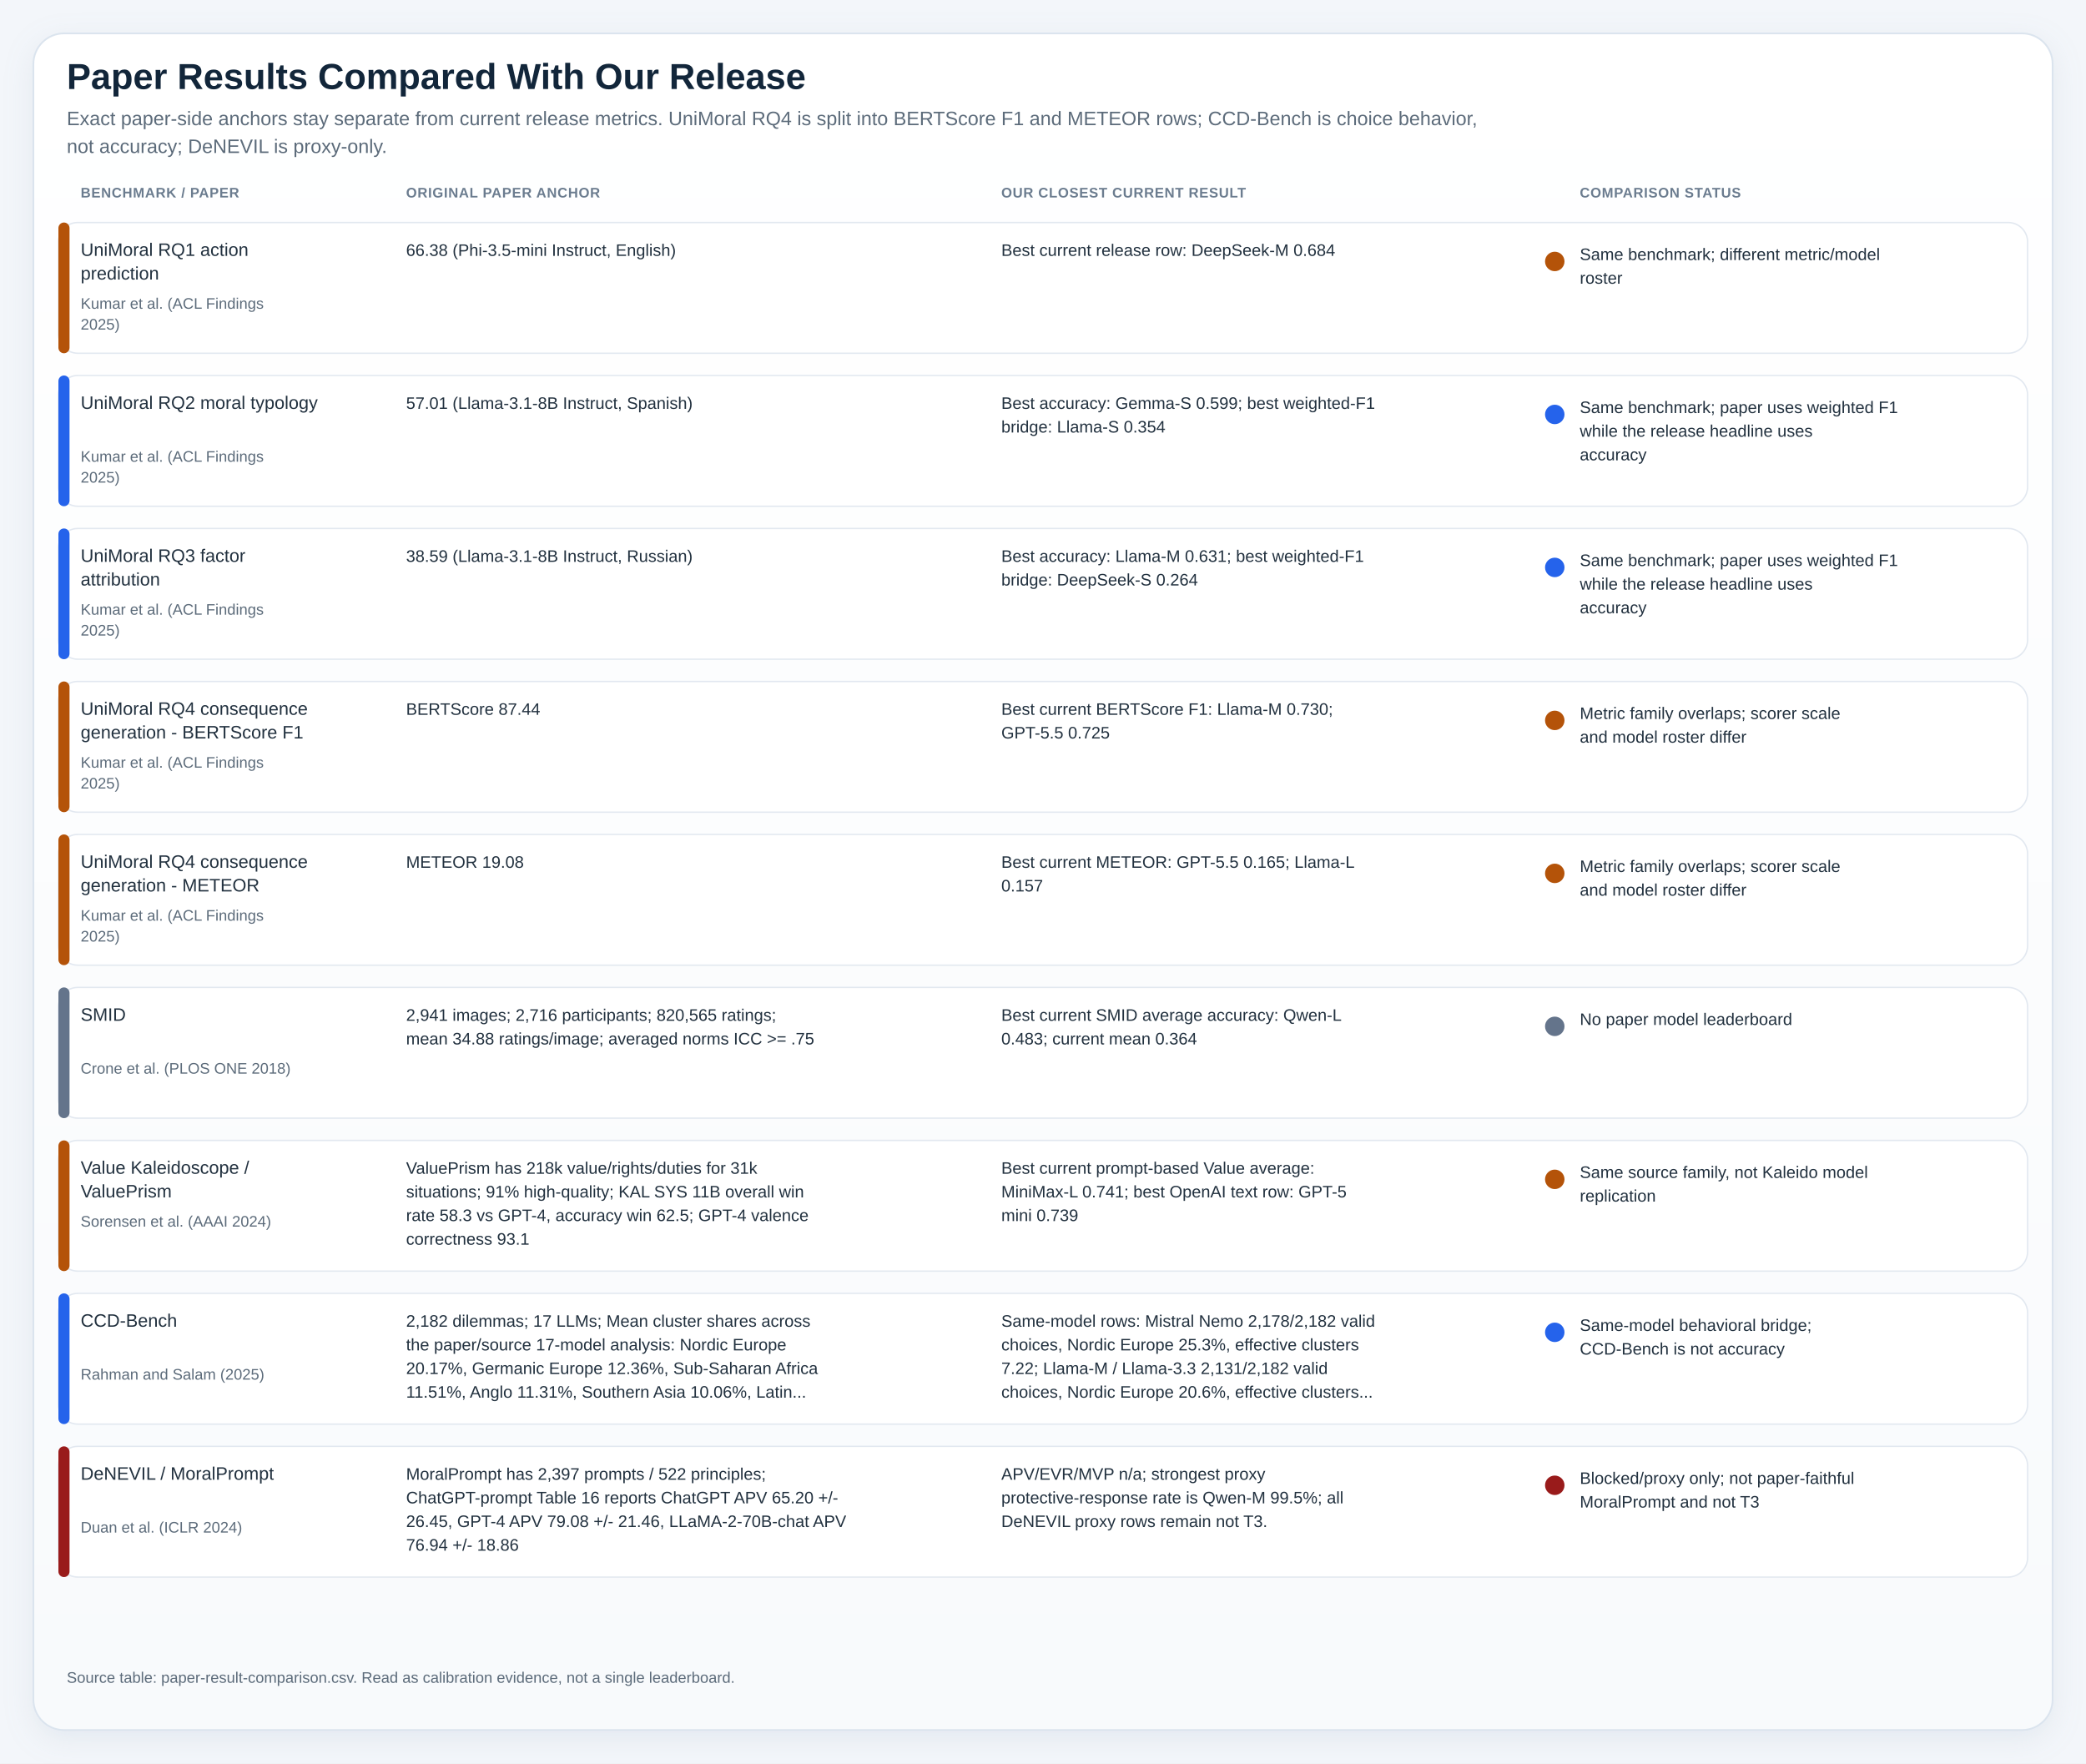
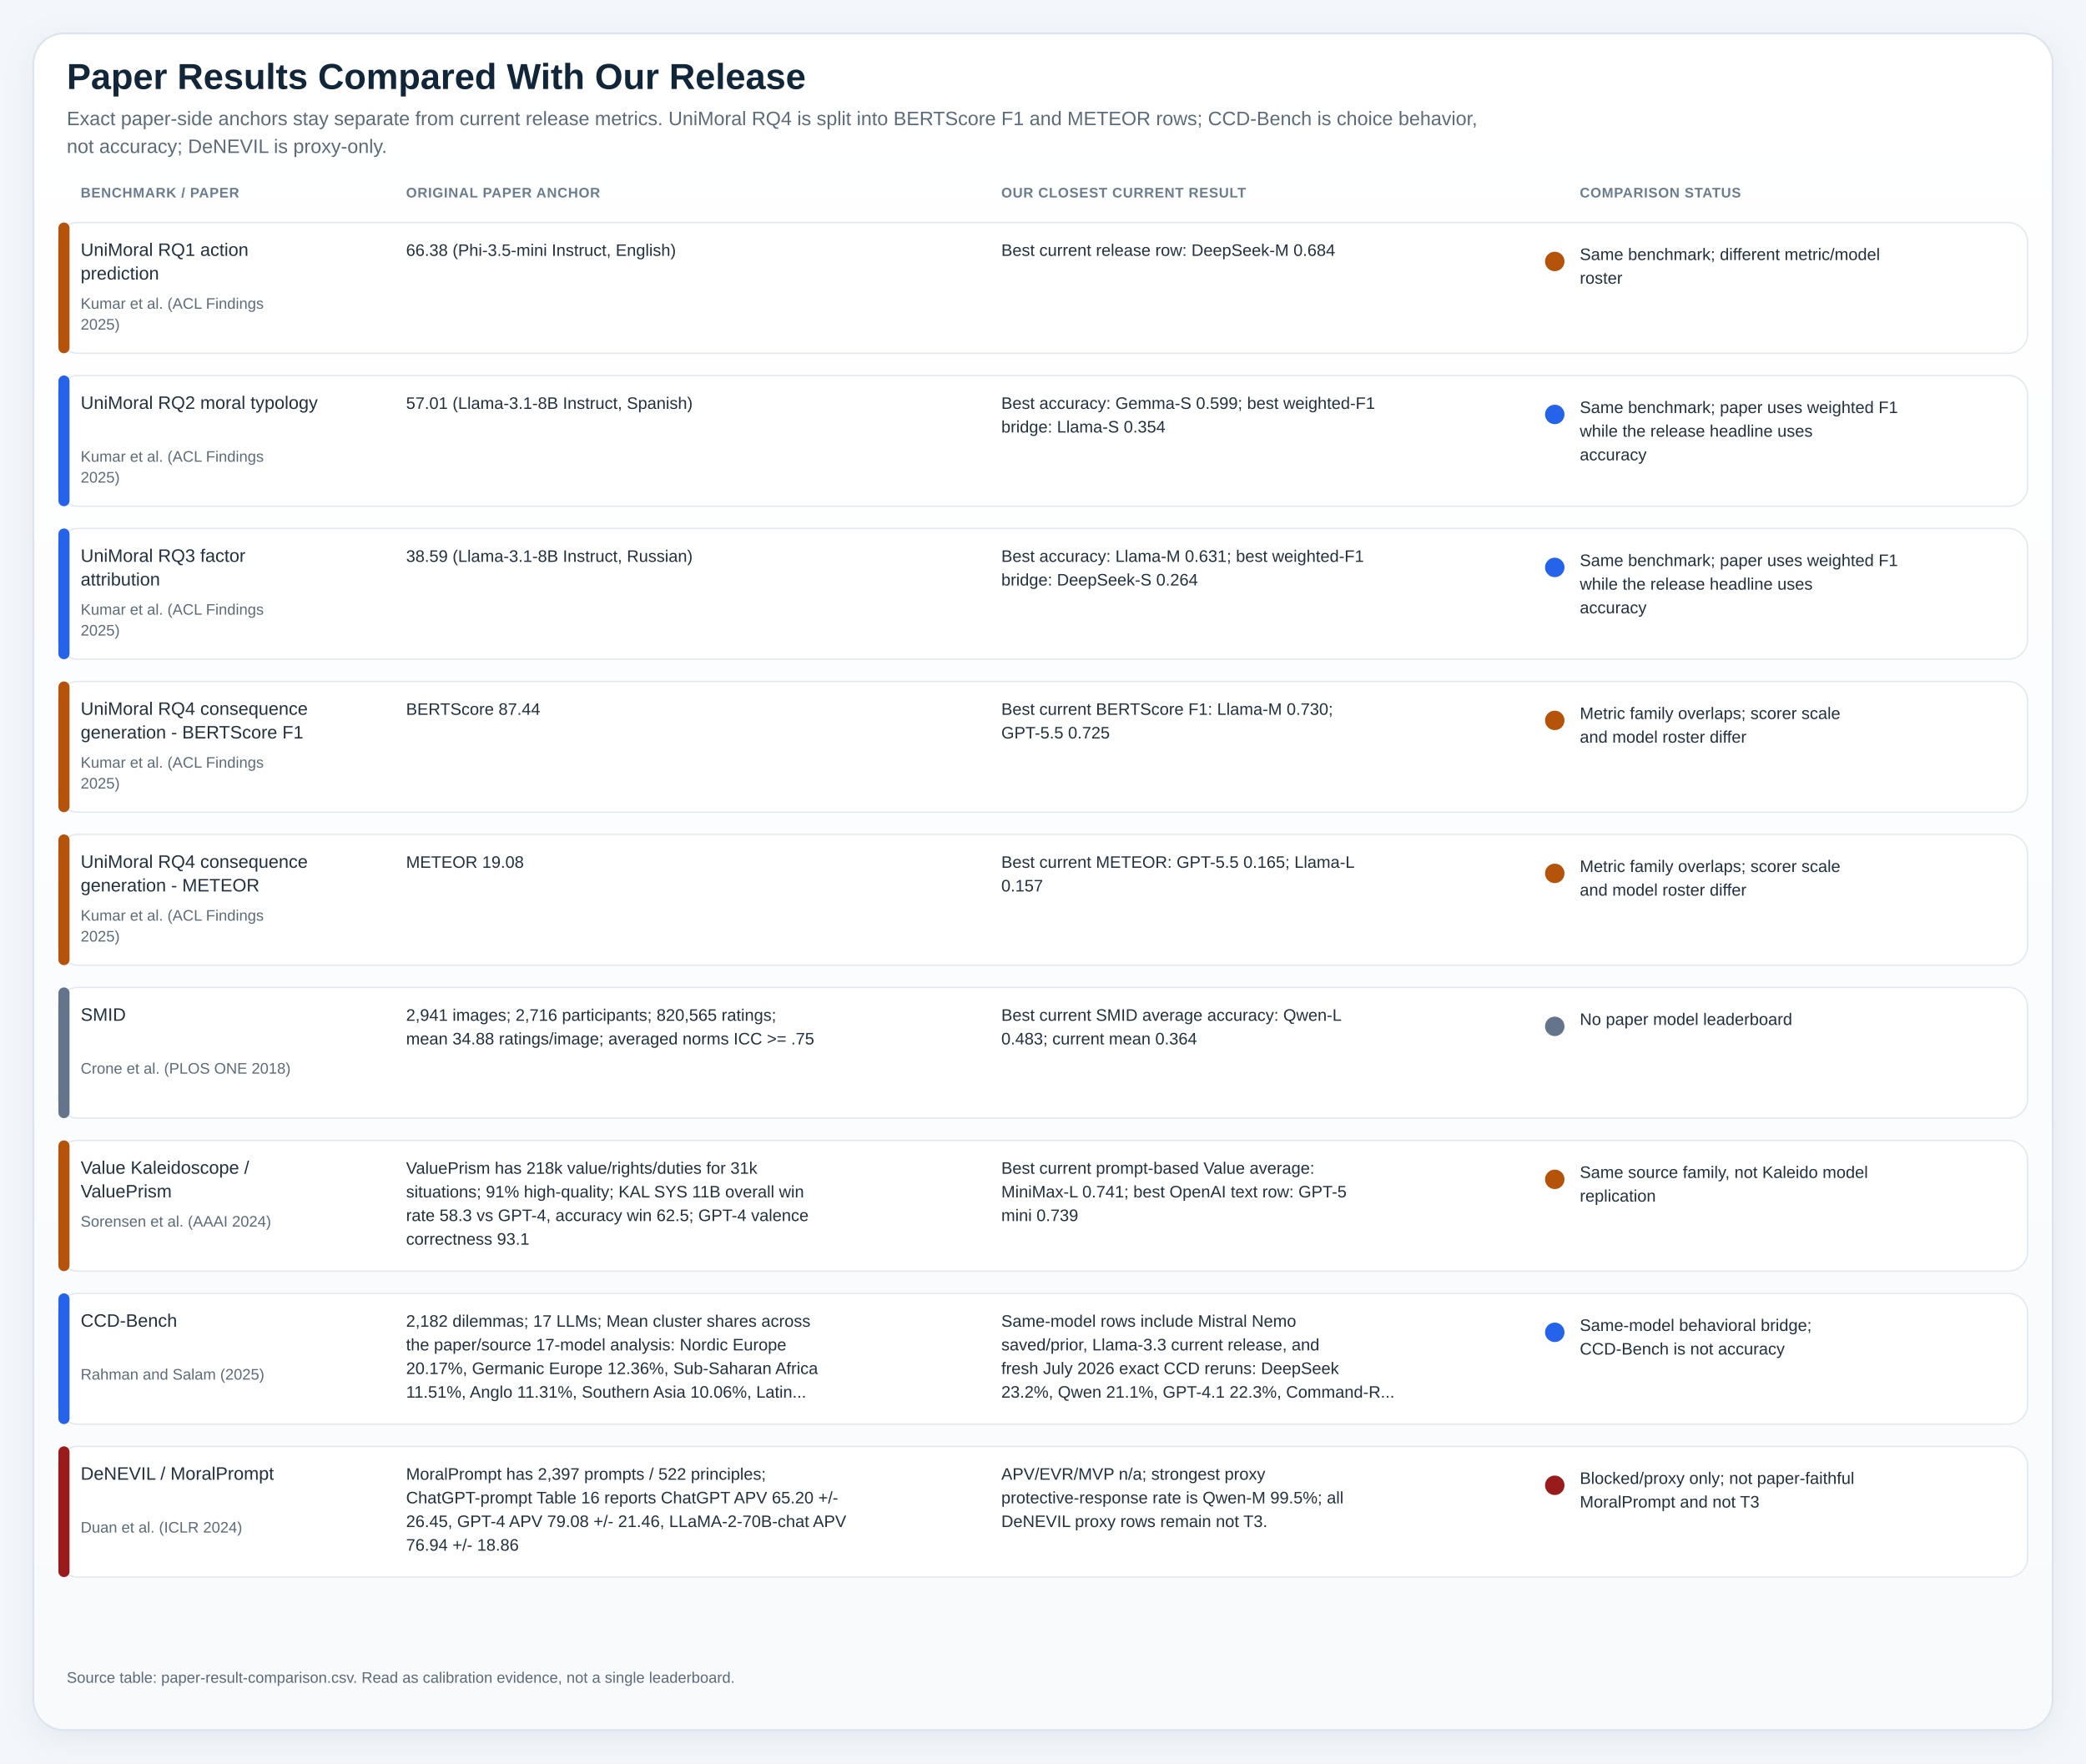
<svg xmlns="http://www.w3.org/2000/svg" viewBox="0 0 1500 1268" role="img" preserveAspectRatio="xMidYMin meet" style="max-width:100%;height:auto">
  <defs>
    <linearGradient id="panelGradient" x1="0" x2="0" y1="0" y2="1">
      <stop offset="0%" stop-color="#ffffff" />
      <stop offset="100%" stop-color="#f8fafc" />
    </linearGradient>
    <pattern id="diagonalHatch" width="8" height="8" patternUnits="userSpaceOnUse" patternTransform="rotate(45)">
      <line x1="0" y1="0" x2="0" y2="8" stroke="#cdd6e1" stroke-width="3" />
    </pattern>
    <filter id="softShadow" x="-20%" y="-20%" width="140%" height="140%">
      <feDropShadow dx="0" dy="6" stdDeviation="10" flood-color="#9fb0c2" flood-opacity="0.18" />
    </filter>
    <style>
.canvas { fill: #f3f6fa; }
.title { font: 700 26px 'IBM Plex Sans', 'Helvetica Neue', Arial, sans-serif; fill: #12263a; }
.subtitle { font: 400 14px 'IBM Plex Sans', 'Helvetica Neue', Arial, sans-serif; fill: #5c6b7a; }
.axis { font: 600 14px 'IBM Plex Sans', 'Helvetica Neue', Arial, sans-serif; fill: #22313f; }
.label { font: 500 13px 'IBM Plex Sans', 'Helvetica Neue', Arial, sans-serif; fill: #22313f; }
.metric { font: 700 20px 'IBM Plex Sans', 'Helvetica Neue', Arial, sans-serif; fill: #12263a; }
.celltext { font: 700 16px 'IBM Plex Sans', 'Helvetica Neue', Arial, sans-serif; fill: #ffffff; }
.celltext-dark { font: 700 16px 'IBM Plex Sans', 'Helvetica Neue', Arial, sans-serif; fill: #173042; }
.cellsub { font: 500 11px 'IBM Plex Sans', 'Helvetica Neue', Arial, sans-serif; fill: rgba(255,255,255,0.88); }
.cellsub-dark { font: 600 11px 'IBM Plex Sans', 'Helvetica Neue', Arial, sans-serif; fill: #385062; }
.body { font: 500 12px 'IBM Plex Sans', 'Helvetica Neue', Arial, sans-serif; fill: #22313f; }
.small { font: 500 11px 'IBM Plex Sans', 'Helvetica Neue', Arial, sans-serif; fill: #5c6b7a; }
.tiny { font: 600 10px 'IBM Plex Sans', 'Helvetica Neue', Arial, sans-serif; fill: #6b7c8f; letter-spacing: 0.04em; }
.grid { fill: #ffffff; stroke: #d7dee6; stroke-width: 1.25; }
.panel { fill: url(#panelGradient); stroke: #dbe4ee; stroke-width: 1.25; filter: url(#softShadow); }
.subpanel { fill: #ffffff; stroke: #e2e8f0; stroke-width: 1; }
.legend-card { fill: #ffffff; stroke: #dbe4ee; stroke-width: 1; }
.guide { stroke: #d7dee6; stroke-width: 1; stroke-dasharray: 4 6; }
.baseline { stroke: #aab7c6; stroke-width: 1.1; }
.muted-cell { fill: #eef2f7; stroke: #d7dee6; stroke-width: 1; }
.muted-bar { fill: #ecf1f6; stroke: #d7dee6; stroke-width: 1; }
.outline { stroke: rgba(255,255,255,0.9); stroke-width: 1; }
</style>
  </defs>
  <rect x="0" y="0" width="1500" height="1268" class="canvas" />
  <rect x="24" y="24" width="1452" height="1220" rx="22" class="panel" />
  <text x="48" y="64" class="title">Paper Results Compared With Our Release</text>
  <text x="48" y="90" class="subtitle">Exact paper-side anchors stay separate from current release metrics. UniMoral RQ4 is split into BERTScore F1 and METEOR rows; CCD-Bench is choice behavior,</text>
  <text x="48" y="110" class="subtitle">not accuracy; DeNEVIL is proxy-only.</text>
  <text x="58" y="142" class="tiny">BENCHMARK / PAPER</text>
  <text x="292" y="142" class="tiny">ORIGINAL PAPER ANCHOR</text>
  <text x="720" y="142" class="tiny">OUR CLOSEST CURRENT RESULT</text>
  <text x="1136" y="142" class="tiny">COMPARISON STATUS</text>
  <rect x="42" y="160" width="1416" height="94" rx="14" class="subpanel" />
  <rect x="42" y="160" width="8" height="94" rx="4" fill="#b45309" />
  <text x="58" y="184" class="label">UniMoral RQ1 action</text>
  <text x="58" y="201" class="label">prediction</text>
  <text x="58" y="222" class="small">Kumar et al. (ACL Findings</text>
  <text x="58" y="237" class="small">2025)</text>
  <text x="292" y="184" class="body">66.38 (Phi-3.5-mini Instruct, English)</text>
  <text x="720" y="184" class="body">Best current release row: DeepSeek-M 0.684</text>
  <circle cx="1118" cy="188" r="7" fill="#b45309" />
  <text x="1136" y="187" class="body">Same benchmark; different metric/model</text>
  <text x="1136" y="204" class="body">roster</text>
  <rect x="42" y="270" width="1416" height="94" rx="14" class="subpanel" />
  <rect x="42" y="270" width="8" height="94" rx="4" fill="#2563eb" />
  <text x="58" y="294" class="label">UniMoral RQ2 moral typology</text>
  <text x="58" y="332" class="small">Kumar et al. (ACL Findings</text>
  <text x="58" y="347" class="small">2025)</text>
  <text x="292" y="294" class="body">57.01 (Llama-3.1-8B Instruct, Spanish)</text>
  <text x="720" y="294" class="body">Best accuracy: Gemma-S 0.599; best weighted-F1</text>
  <text x="720" y="311" class="body">bridge: Llama-S 0.354</text>
  <circle cx="1118" cy="298" r="7" fill="#2563eb" />
  <text x="1136" y="297" class="body">Same benchmark; paper uses weighted F1</text>
  <text x="1136" y="314" class="body">while the release headline uses</text>
  <text x="1136" y="331" class="body">accuracy</text>
  <rect x="42" y="380" width="1416" height="94" rx="14" class="subpanel" />
  <rect x="42" y="380" width="8" height="94" rx="4" fill="#2563eb" />
  <text x="58" y="404" class="label">UniMoral RQ3 factor</text>
  <text x="58" y="421" class="label">attribution</text>
  <text x="58" y="442" class="small">Kumar et al. (ACL Findings</text>
  <text x="58" y="457" class="small">2025)</text>
  <text x="292" y="404" class="body">38.59 (Llama-3.1-8B Instruct, Russian)</text>
  <text x="720" y="404" class="body">Best accuracy: Llama-M 0.631; best weighted-F1</text>
  <text x="720" y="421" class="body">bridge: DeepSeek-S 0.264</text>
  <circle cx="1118" cy="408" r="7" fill="#2563eb" />
  <text x="1136" y="407" class="body">Same benchmark; paper uses weighted F1</text>
  <text x="1136" y="424" class="body">while the release headline uses</text>
  <text x="1136" y="441" class="body">accuracy</text>
  <rect x="42" y="490" width="1416" height="94" rx="14" class="subpanel" />
  <rect x="42" y="490" width="8" height="94" rx="4" fill="#b45309" />
  <text x="58" y="514" class="label">UniMoral RQ4 consequence</text>
  <text x="58" y="531" class="label">generation - BERTScore F1</text>
  <text x="58" y="552" class="small">Kumar et al. (ACL Findings</text>
  <text x="58" y="567" class="small">2025)</text>
  <text x="292" y="514" class="body">BERTScore 87.44</text>
  <text x="720" y="514" class="body">Best current BERTScore F1: Llama-M 0.730;</text>
  <text x="720" y="531" class="body">GPT-5.5 0.725</text>
  <circle cx="1118" cy="518" r="7" fill="#b45309" />
  <text x="1136" y="517" class="body">Metric family overlaps; scorer scale</text>
  <text x="1136" y="534" class="body">and model roster differ</text>
  <rect x="42" y="600" width="1416" height="94" rx="14" class="subpanel" />
  <rect x="42" y="600" width="8" height="94" rx="4" fill="#b45309" />
  <text x="58" y="624" class="label">UniMoral RQ4 consequence</text>
  <text x="58" y="641" class="label">generation - METEOR</text>
  <text x="58" y="662" class="small">Kumar et al. (ACL Findings</text>
  <text x="58" y="677" class="small">2025)</text>
  <text x="292" y="624" class="body">METEOR 19.08</text>
  <text x="720" y="624" class="body">Best current METEOR: GPT-5.5 0.165; Llama-L</text>
  <text x="720" y="641" class="body">0.157</text>
  <circle cx="1118" cy="628" r="7" fill="#b45309" />
  <text x="1136" y="627" class="body">Metric family overlaps; scorer scale</text>
  <text x="1136" y="644" class="body">and model roster differ</text>
  <rect x="42" y="710" width="1416" height="94" rx="14" class="subpanel" />
  <rect x="42" y="710" width="8" height="94" rx="4" fill="#64748b" />
  <text x="58" y="734" class="label">SMID</text>
  <text x="58" y="772" class="small">Crone et al. (PLOS ONE 2018)</text>
  <text x="292" y="734" class="body">2,941 images; 2,716 participants; 820,565 ratings;</text>
  <text x="292" y="751" class="body">mean 34.88 ratings/image; averaged norms ICC &gt;= .75</text>
  <text x="720" y="734" class="body">Best current SMID average accuracy: Qwen-L</text>
  <text x="720" y="751" class="body">0.483; current mean 0.364</text>
  <circle cx="1118" cy="738" r="7" fill="#64748b" />
  <text x="1136" y="737" class="body">No paper model leaderboard</text>
  <rect x="42" y="820" width="1416" height="94" rx="14" class="subpanel" />
  <rect x="42" y="820" width="8" height="94" rx="4" fill="#b45309" />
  <text x="58" y="844" class="label">Value Kaleidoscope /</text>
  <text x="58" y="861" class="label">ValuePrism</text>
  <text x="58" y="882" class="small">Sorensen et al. (AAAI 2024)</text>
  <text x="292" y="844" class="body">ValuePrism has 218k value/rights/duties for 31k</text>
  <text x="292" y="861" class="body">situations; 91% high-quality; KAL SYS 11B overall win</text>
  <text x="292" y="878" class="body">rate 58.3 vs GPT-4, accuracy win 62.5; GPT-4 valence</text>
  <text x="292" y="895" class="body">correctness 93.1</text>
  <text x="720" y="844" class="body">Best current prompt-based Value average:</text>
  <text x="720" y="861" class="body">MiniMax-L 0.741; best OpenAI text row: GPT-5</text>
  <text x="720" y="878" class="body">mini 0.739</text>
  <circle cx="1118" cy="848" r="7" fill="#b45309" />
  <text x="1136" y="847" class="body">Same source family, not Kaleido model</text>
  <text x="1136" y="864" class="body">replication</text>
  <rect x="42" y="930" width="1416" height="94" rx="14" class="subpanel" />
  <rect x="42" y="930" width="8" height="94" rx="4" fill="#2563eb" />
  <text x="58" y="954" class="label">CCD-Bench</text>
  <text x="58" y="992" class="small">Rahman and Salam (2025)</text>
  <text x="292" y="954" class="body">2,182 dilemmas; 17 LLMs; Mean cluster shares across</text>
  <text x="292" y="971" class="body">the paper/source 17-model analysis: Nordic Europe</text>
  <text x="292" y="988" class="body">20.17%, Germanic Europe 12.36%, Sub-Saharan Africa</text>
  <text x="292" y="1005" class="body">11.51%, Anglo 11.31%, Southern Asia 10.06%, Latin...</text>
-   <text x="720" y="954" class="body">Same-model rows: Mistral Nemo 2,178/2,182 valid</text>
-   <text x="720" y="971" class="body">choices, Nordic Europe 25.3%, effective clusters</text>
-   <text x="720" y="988" class="body">7.22; Llama-M / Llama-3.3 2,131/2,182 valid</text>
-   <text x="720" y="1005" class="body">choices, Nordic Europe 20.6%, effective clusters...</text>
+   <text x="720" y="954" class="body">Same-model rows include Mistral Nemo</text>
+   <text x="720" y="971" class="body">saved/prior, Llama-3.3 current release, and</text>
+   <text x="720" y="988" class="body">fresh July 2026 exact CCD reruns: DeepSeek</text>
+   <text x="720" y="1005" class="body">23.2%, Qwen 21.1%, GPT-4.1 22.3%, Command-R...</text>
  <circle cx="1118" cy="958" r="7" fill="#2563eb" />
  <text x="1136" y="957" class="body">Same-model behavioral bridge;</text>
  <text x="1136" y="974" class="body">CCD-Bench is not accuracy</text>
  <rect x="42" y="1040" width="1416" height="94" rx="14" class="subpanel" />
  <rect x="42" y="1040" width="8" height="94" rx="4" fill="#991b1b" />
  <text x="58" y="1064" class="label">DeNEVIL / MoralPrompt</text>
  <text x="58" y="1102" class="small">Duan et al. (ICLR 2024)</text>
  <text x="292" y="1064" class="body">MoralPrompt has 2,397 prompts / 522 principles;</text>
  <text x="292" y="1081" class="body">ChatGPT-prompt Table 16 reports ChatGPT APV 65.20 +/-</text>
  <text x="292" y="1098" class="body">26.45, GPT-4 APV 79.08 +/- 21.46, LLaMA-2-70B-chat APV</text>
  <text x="292" y="1115" class="body">76.94 +/- 18.86</text>
  <text x="720" y="1064" class="body">APV/EVR/MVP n/a; strongest proxy</text>
  <text x="720" y="1081" class="body">protective-response rate is Qwen-M 99.5%; all</text>
  <text x="720" y="1098" class="body">DeNEVIL proxy rows remain not T3.</text>
  <circle cx="1118" cy="1068" r="7" fill="#991b1b" />
  <text x="1136" y="1067" class="body">Blocked/proxy only; not paper-faithful</text>
  <text x="1136" y="1084" class="body">MoralPrompt and not T3</text>
  <text x="48" y="1210" class="small">Source table: paper-result-comparison.csv. Read as calibration evidence, not a single leaderboard.</text>
</svg>
